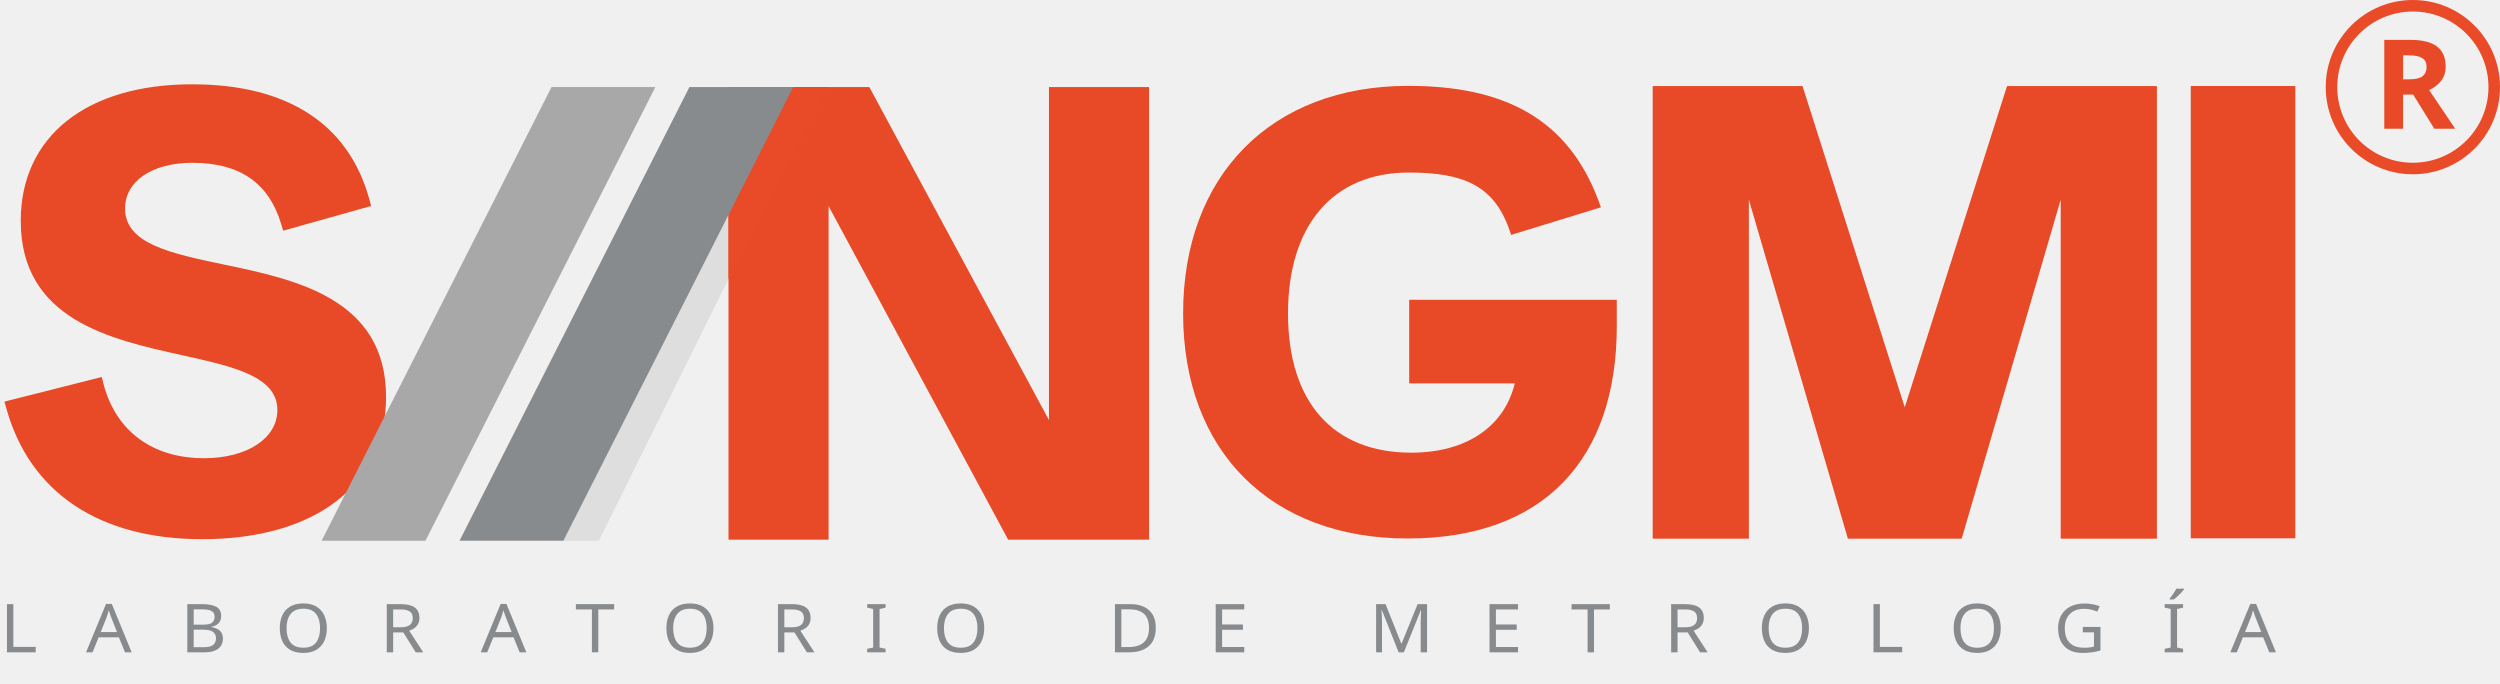
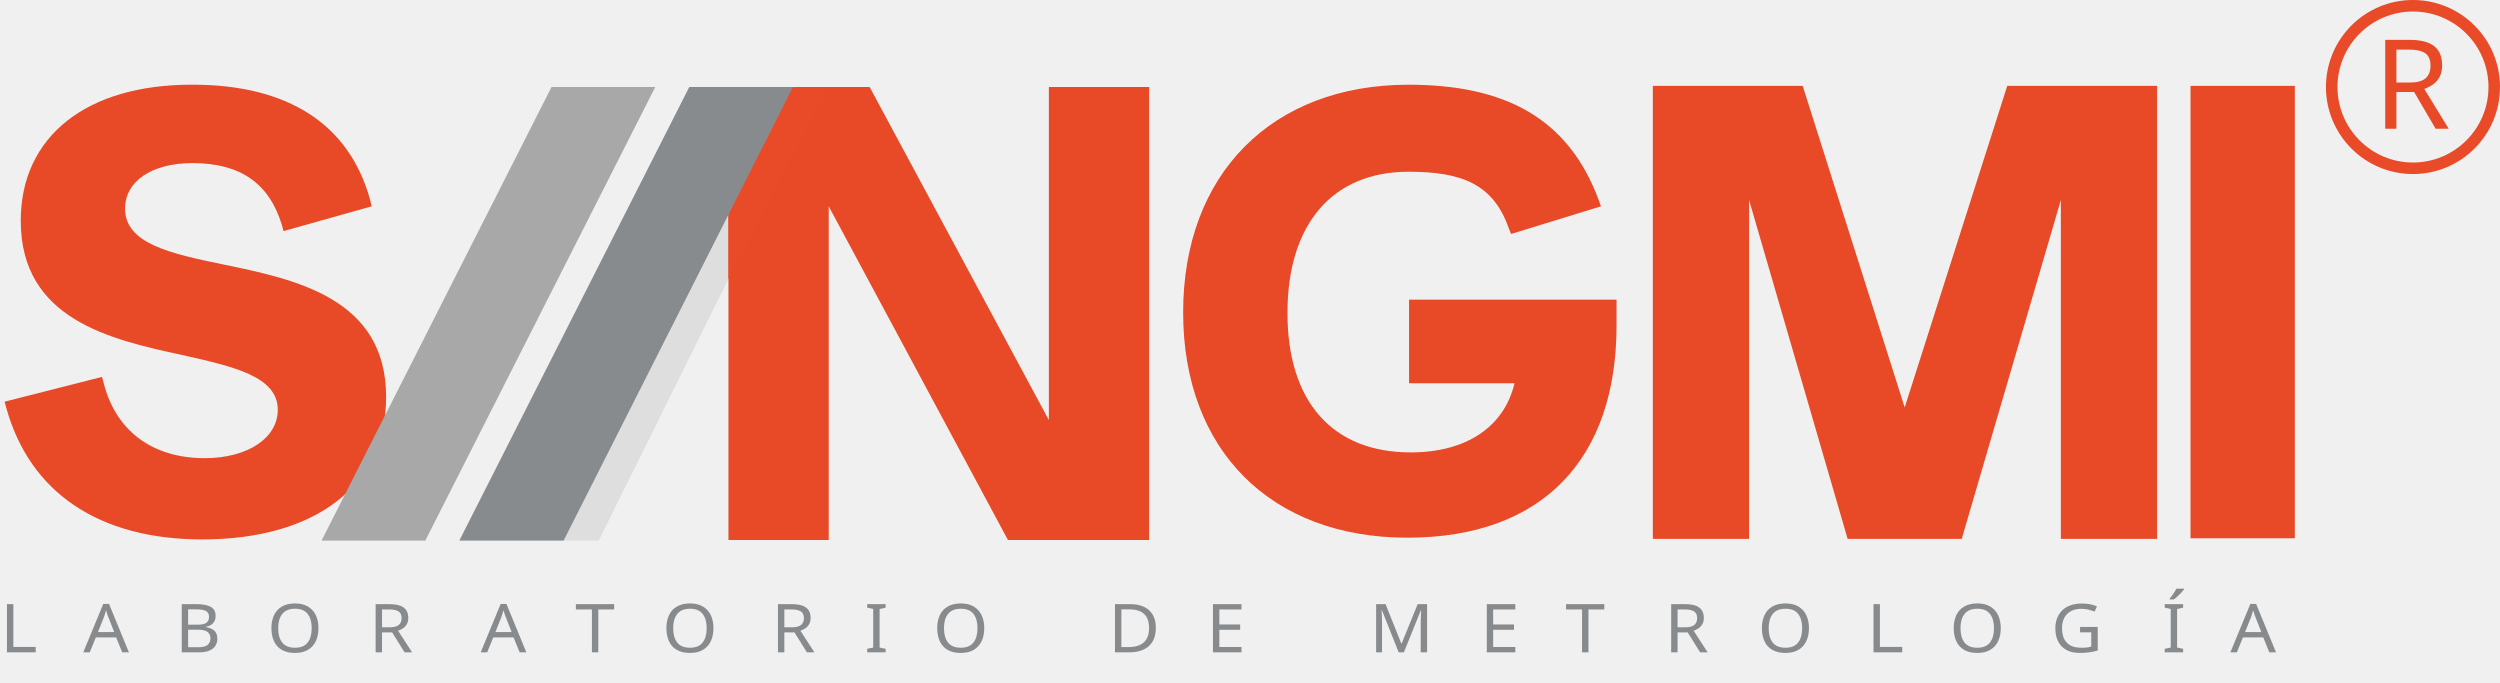
- <svg xmlns="http://www.w3.org/2000/svg" id="Capa_1" data-name="Capa 1" viewBox="0 0 433.81 118.54">
-   <defs>
-     <style>
-       .cls-1 {
-         fill: #979797;
-       }
- 
-       .cls-2 {
-         font-family: AvenirNext-DemiBold, 'Avenir Next';
-         font-size: 11.7px;
-         font-weight: 300;
-       }
- 
-       .cls-2, .cls-3 {
-         fill: #888b8d;
-       }
- 
-       .cls-4 {
-         letter-spacing: .65em;
-       }
- 
-       .cls-5, .cls-6 {
-         fill: #e84926;
-       }
- 
-       .cls-7 {
-         opacity: .2;
-       }
- 
-       .cls-6 {
-         font-family: AvenirNextLTPro-Bold, 'Avenir Next LT Pro';
-         font-size: 21.59px;
-         font-weight: 700;
-       }
- 
-       .cls-8 {
-         letter-spacing: .68em;
-       }
- 
-       .cls-9 {
-         letter-spacing: .68em;
-       }
- 
-       .cls-10 {
-         fill: #e94a28;
-       }
- 
-       .cls-11 {
-         letter-spacing: .68em;
-       }
- 
-       .cls-12 {
-         clip-path: url(#clippath);
-       }
- 
-       .cls-13 {
-         letter-spacing: .68em;
-       }
- 
-       .cls-14, .cls-15 {
-         fill: none;
-       }
- 
-       .cls-16 {
-         letter-spacing: .62em;
-       }
- 
-       .cls-17 {
-         fill: #a8a8a8;
-       }
- 
-       .cls-15 {
-         stroke: #e94a28;
-         stroke-miterlimit: 10;
-         stroke-width: 2px;
-       }
- 
-       .cls-18 {
-         letter-spacing: .68em;
-       }
-     </style>
-     <clipPath id="clippath">
-       <rect class="cls-14" x="97.69" y="36.78" width="28.72" height="57.05" />
-     </clipPath>
-   </defs>
-   <path class="cls-5" d="m38.79,45.89c-9.17-1.92-17.09-3.58-17.09-9.7,0-4.75,4.69-7.94,11.67-7.94,8.26,0,13.31,3.5,15.45,10.71l.32,1.07,15.26-4.29-.33-1.22c-3.59-13.01-14.21-19.89-30.7-19.89C15,14.61,3.6,23.69,3.6,38.32c0,17.13,15.51,20.56,27.97,23.31,8.89,1.97,16.56,3.66,16.56,9.51,0,4.93-5.24,8.37-12.74,8.37-8.98,0-15.35-4.74-17.46-13.01l-.28-1.08L.77,69.69l.31,1.1c4.05,14.68,16.13,22.77,34,22.77,19.68,0,31.91-9.45,31.91-24.66,0-17.1-15.64-20.38-28.2-23.01" />
-   <polygon class="cls-5" points="182.02 15.11 182.02 72.89 150.85 15.11 126.41 15.11 126.41 93.65 143.78 93.65 143.78 35.76 174.94 93.65 199.39 93.65 199.39 15.11 182.02 15.11" />
-   <path class="cls-5" d="m244.54,66.53h18.31c-1.83,7.55-8.45,12.02-17.96,12.02-13.59,0-21.39-8.8-21.39-24.15s7.84-24.46,20.96-24.46c9.21,0,14.71,2.1,17.41,9.83l.35.99,15.58-4.79-.4-1.09c-5.31-14.28-16.36-19.98-33.04-19.98-23.73,0-39.06,15.5-39.06,39.48s15.29,39.06,38.95,39.06,36.3-13.77,36.3-36.83v-4.59h-36.02v14.49Z" />
-   <rect class="cls-5" x="380.15" y="14.93" width="18.14" height="78.48" />
-   <polygon class="cls-5" points="330.52 70.68 312.78 14.93 286.78 14.93 286.78 93.47 303.47 93.47 303.47 34.65 320.65 93.47 340.4 93.47 357.58 34.65 357.58 93.47 374.27 93.47 374.27 14.93 348.27 14.93 330.52 70.68" />
-   <text class="cls-2" transform="translate(0 113.19) scale(1.06 1)">
-     <tspan class="cls-13" x="0" y="0">LABOR</tspan>
-     <tspan class="cls-16" x="78.69" y="0">A</tspan>
-     <tspan class="cls-4" x="94.16" y="0">T</tspan>
-     <tspan class="cls-18" x="108.37" y="0">O</tspan>
-     <tspan class="cls-13" x="126.21" y="0">R</tspan>
-     <tspan class="cls-9" x="141.49" y="0">I</tspan>
-     <tspan class="cls-8" x="152.7" y="0">O</tspan>
-     <tspan class="cls-9" x="170.55" y="0"> </tspan>
-     <tspan class="cls-8" x="181.38" y="0">DE</tspan>
-     <tspan class="cls-9" x="213.3" y="0"> </tspan>
-     <tspan class="cls-8" x="224.13" y="0">MET</tspan>
-     <tspan class="cls-18" x="272.43" y="0">R</tspan>
-     <tspan class="cls-13" x="287.7" y="0">O</tspan>
-     <tspan class="cls-4" x="305.55" y="0">L</tspan>
-     <tspan class="cls-11" x="319.1" y="0">OG</tspan>
-     <tspan class="cls-13" x="353.89" y="0">Í</tspan>
-     <tspan x="365.11" y="0">A</tspan>
-   </text>
-   <g class="cls-7">
-     <g class="cls-12">
-       <polygon class="cls-1" points="126.41 36.78 126.41 48.4 103.92 93.83 97.69 93.83 126.41 36.78" />
+ <svg xmlns="http://www.w3.org/2000/svg" xmlns:xlink="http://www.w3.org/1999/xlink" version="1.1" id="Capa_1" x="0px" y="0px" viewBox="0 0 433.8 118.5" style="enable-background:new 0 0 433.8 118.5;" xml:space="preserve">
+   <style type="text/css">
+ 	.st0{fill:#E84926;}
+ 	.st1{fill:#888B8D;}
+ 	.st2{font-family:'AvenirNext-UltraLight';}
+ 	.st3{font-size:11.7px;}
+ 	.st4{letter-spacing:7.5;}
+ 	.st5{letter-spacing:6.6;}
+ 	.st6{opacity:0.2;}
+ 	.st7{clip-path:url(#SVGID_00000090280190841584684900000005563779925104760195_);}
+ 	.st8{fill:#979797;}
+ 	.st9{fill:#E94A28;}
+ 	.st10{fill:#A8A8A8;}
+ 	.st11{font-family:'AvenirNextCyr-Bold';}
+ 	.st12{font-size:21.59px;}
+ 	.st13{fill:none;stroke:#E94A28;stroke-width:2;stroke-miterlimit:10;}
+ 	.st14{fill:#FFFFFF;}
+ 	.st15{clip-path:url(#SVGID_00000148628058163141779210000003848058092566507698_);}
+ 	.st16{fill:none;stroke:#FFFFFF;stroke-width:2;stroke-miterlimit:10;}
+ </style>
+   <path class="st0" d="M38.8,45.9c-9.2-1.9-17.1-3.6-17.1-9.7c0-4.8,4.7-7.9,11.7-7.9c8.3,0,13.3,3.5,15.5,10.7l0.3,1.1l15.3-4.3  l-0.3-1.2c-3.6-13-14.2-19.9-30.7-19.9C15,14.6,3.6,23.7,3.6,38.3c0,17.1,15.5,20.6,28,23.3c8.9,2,16.6,3.7,16.6,9.5  c0,4.9-5.2,8.4-12.7,8.4c-9,0-15.4-4.7-17.5-13l-0.3-1.1L0.8,69.7l0.3,1.1c4.1,14.7,16.1,22.8,34,22.8c19.7,0,31.9-9.4,31.9-24.7  C67,51.8,51.4,48.5,38.8,45.9" />
+   <polygon class="st0" points="182,15.1 182,72.9 150.9,15.1 126.4,15.1 126.4,93.7 143.8,93.7 143.8,35.8 174.9,93.7 199.4,93.7   199.4,15.1 " />
+   <path class="st0" d="M244.5,66.5h18.3c-1.8,7.6-8.4,12-18,12c-13.6,0-21.4-8.8-21.4-24.2s7.8-24.5,21-24.5c9.2,0,14.7,2.1,17.4,9.8  l0.4,1l15.6-4.8l-0.4-1.1c-5.3-14.3-16.4-20-33-20c-23.7,0-39.1,15.5-39.1,39.5s15.3,39.1,38.9,39.1s36.3-13.8,36.3-36.8V52h-36  L244.5,66.5L244.5,66.5z" />
+   <rect x="380.1" y="14.9" class="st0" width="18.1" height="78.5" />
+   <polygon class="st0" points="330.5,70.7 312.8,14.9 286.8,14.9 286.8,93.5 303.5,93.5 303.5,34.7 320.6,93.5 340.4,93.5 357.6,34.7   357.6,93.5 374.3,93.5 374.3,14.9 348.3,14.9 " />
+   <text transform="matrix(1.06 0 0 1 -4.882812e-04 113.19)" class="st1 st2 st3 st4">LABOR</text>
+   <text transform="matrix(1.06 0 0 1 83.4111 113.19)" class="st1 st2 st3 st5">A</text>
+   <text transform="matrix(1.06 0 0 1 99.8096 113.19)" class="st1 st2 st3 st4">T</text>
+   <text transform="matrix(1.06 0 0 1 114.8721 113.19)" class="st1 st2 st3 st4">O</text>
+   <text transform="matrix(1.06 0 0 1 133.7822 113.19)" class="st1 st2 st3 st4">R</text>
+   <text transform="matrix(1.06 0 0 1 149.979 113.19)" class="st1 st2 st3 st4">I</text>
+   <text transform="matrix(1.06 0 0 1 161.8618 113.19)" class="st1 st2 st3 st4">O</text>
+   <text transform="matrix(1.06 0 0 1 180.7827 113.19)" class="st1 st2 st3 st4"> </text>
+   <text transform="matrix(1.06 0 0 1 192.2627 113.19)" class="st1 st2 st3 st4">DE</text>
+   <text transform="matrix(1.06 0 0 1 226.0977 113.19)" class="st1 st2 st3 st4"> </text>
+   <text transform="matrix(1.06 0 0 1 237.5771 113.19)" class="st1 st2 st3 st4">MET</text>
+   <text transform="matrix(1.06 0 0 1 288.7754 113.19)" class="st1 st2 st3 st4">R</text>
+   <text transform="matrix(1.06 0 0 1 304.9619 113.19)" class="st1 st2 st3 st4">O</text>
+   <text transform="matrix(1.06 0 0 1 323.8828 113.19)" class="st1 st2 st3 st4">L</text>
+   <text transform="matrix(1.06 0 0 1 338.2461 113.19)" class="st1 st2 st3 st4">OG</text>
+   <text transform="matrix(1.06 0 0 1 375.123 113.19)" class="st1 st2 st3 st4">Í</text>
+   <text transform="matrix(1.06 0 0 1 387.0166 113.19)" class="st1 st2 st3">A</text>
+   <g class="st6">
+     <g>
+       <defs>
+         <rect id="SVGID_1_" x="97.7" y="36.8" width="28.7" height="57.1" />
+       </defs>
+       <clipPath id="SVGID_00000067226413766507478900000000876562030828552842_">
+         <use xlink:href="#SVGID_1_" style="overflow:visible;" />
+       </clipPath>
+       <g style="clip-path:url(#SVGID_00000067226413766507478900000000876562030828552842_);">
+         <polygon class="st8" points="126.4,36.8 126.4,48.4 103.9,93.8 97.7,93.8    " />
+       </g>
    </g>
  </g>
-   <polygon class="cls-10" points="137.66 15.11 126.41 36.42 126.41 48.4 143.82 15.11 137.66 15.11" />
-   <polygon class="cls-17" points="95.7 15.11 55.81 93.83 73.83 93.83 113.72 15.11 95.7 15.11" />
-   <polygon class="cls-3" points="119.63 15.11 79.74 93.83 97.76 93.83 137.65 15.11 119.63 15.11" />
-   <text class="cls-6" transform="translate(411.79 22.34)">
-     <tspan x="0" y="0">R</tspan>
-   </text>
-   <circle class="cls-15" cx="418.69" cy="15.12" r="14.12" />
+   <polygon class="st9" points="137.7,15.1 126.4,36.4 126.4,48.4 143.8,15.1 " />
+   <polygon class="st10" points="95.7,15.1 55.8,93.8 73.8,93.8 113.7,15.1 " />
+   <polygon class="st1" points="119.6,15.1 79.7,93.8 97.8,93.8 137.6,15.1 " />
+   <text transform="matrix(1 0 0 1 411.79 22.34)" class="st0 st11 st12">R</text>
+   <circle class="st13" cx="418.7" cy="15.1" r="14.1" />
+   <path class="st14" d="M39.3-127.2c-9.2-1.9-17.1-3.6-17.1-9.7c0-4.8,4.7-7.9,11.7-7.9c8.3,0,13.3,3.5,15.5,10.7l0.3,1.1l15.3-4.3  l-0.3-1.2c-3.6-13-14.2-19.9-30.7-19.9c-18.4,0-29.8,9.1-29.8,23.7c0,17.1,15.5,20.6,28,23.3c8.9,2,16.6,3.7,16.6,9.5  c0,4.9-5.2,8.4-12.7,8.4c-9,0-15.4-4.7-17.5-13l-0.3-1.1l-16.9,4.3l0.3,1.1c4.1,14.7,16.1,22.8,34,22.8c19.7,0,31.9-9.4,31.9-24.7  C67.5-121.3,51.8-124.6,39.3-127.2" />
+   <polygon class="st14" points="182.5,-158 182.5,-100.2 151.3,-158 126.9,-158 126.9,-79.5 144.3,-79.5 144.3,-137.3 175.4,-79.5   199.9,-79.5 199.9,-158 " />
+   <path class="st14" d="M245-106.6h18.3c-1.8,7.6-8.4,12-18,12c-13.6,0-21.4-8.8-21.4-24.2s7.8-24.5,21-24.5c9.2,0,14.7,2.1,17.4,9.8  l0.4,1l15.6-4.8l-0.4-1.1c-5.3-14.3-16.4-20-33-20c-23.7,0-39.1,15.5-39.1,39.5s15.3,39.1,38.9,39.1S281-93.4,281-116.5v-4.6h-36  L245-106.6L245-106.6z" />
+   <rect x="380.6" y="-158.2" class="st14" width="18.1" height="78.5" />
+   <polygon class="st14" points="331,-102.4 313.3,-158.2 287.3,-158.2 287.3,-79.6 303.9,-79.6 303.9,-138.5 321.1,-79.6 340.9,-79.6   358.1,-138.5 358.1,-79.6 374.7,-79.6 374.7,-158.2 348.7,-158.2 " />
+   <text transform="matrix(1.06 0 0 1 0.4756 -59.9164)" class="st14 st2 st3 st4">LABOR</text>
+   <text transform="matrix(1.06 0 0 1 83.8872 -59.9164)" class="st14 st2 st3 st5">A</text>
+   <text transform="matrix(1.06 0 0 1 100.2857 -59.9164)" class="st14 st2 st3 st4">T</text>
+   <text transform="matrix(1.06 0 0 1 115.3482 -59.9164)" class="st14 st2 st3 st4">O</text>
+   <text transform="matrix(1.06 0 0 1 134.2583 -59.9164)" class="st14 st2 st3 st4">R</text>
+   <text transform="matrix(1.06 0 0 1 150.4551 -59.9164)" class="st14 st2 st3 st4">I</text>
+   <text transform="matrix(1.06 0 0 1 162.3379 -59.9164)" class="st14 st2 st3 st4">O</text>
+   <text transform="matrix(1.06 0 0 1 181.2588 -59.9164)" class="st14 st2 st3 st4"> </text>
+   <text transform="matrix(1.06 0 0 1 192.7388 -59.9164)" class="st14 st2 st3 st4">DE</text>
+   <text transform="matrix(1.06 0 0 1 226.5738 -59.9164)" class="st14 st2 st3 st4"> </text>
+   <text transform="matrix(1.06 0 0 1 238.0533 -59.9164)" class="st14 st2 st3 st4">MET</text>
+   <text transform="matrix(1.06 0 0 1 289.2515 -59.9164)" class="st14 st2 st3 st4">R</text>
+   <text transform="matrix(1.06 0 0 1 305.438 -59.9164)" class="st14 st2 st3 st4">O</text>
+   <text transform="matrix(1.06 0 0 1 324.3589 -59.9164)" class="st14 st2 st3 st4">L</text>
+   <text transform="matrix(1.06 0 0 1 338.7222 -59.9164)" class="st14 st2 st3 st4">OG</text>
+   <text transform="matrix(1.06 0 0 1 375.5992 -59.9164)" class="st14 st2 st3 st4">Í</text>
+   <text transform="matrix(1.06 0 0 1 387.4927 -59.9164)" class="st14 st2 st3">A</text>
+   <g class="st6">
+     <g>
+       <defs>
+         <rect id="SVGID_00000142143313519526457360000004593745789944430781_" x="98.2" y="-136.3" width="28.7" height="57.1" />
+       </defs>
+       <clipPath id="SVGID_00000098223289849146198030000000138064887088671631_">
+         <use xlink:href="#SVGID_00000142143313519526457360000004593745789944430781_" style="overflow:visible;" />
+       </clipPath>
+       <g style="clip-path:url(#SVGID_00000098223289849146198030000000138064887088671631_);">
+         <polygon class="st8" points="126.9,-136.3 126.9,-124.7 104.4,-79.3 98.2,-79.3    " />
+       </g>
+     </g>
+   </g>
+   <polygon class="st8" points="138.1,-158 126.9,-136.7 126.9,-124.7 144.3,-158 " />
+   <polygon class="st10" points="96.2,-158 56.3,-79.3 74.3,-79.3 114.2,-158 " />
+   <polygon class="st1" points="120.1,-158 80.2,-79.3 98.2,-79.3 138.1,-158 " />
+   <text transform="matrix(1 0 0 1 412.2661 -150.7664)" class="st14 st11 st12">R</text>
+   <circle class="st16" cx="419.2" cy="-158" r="14.1" />
</svg>
